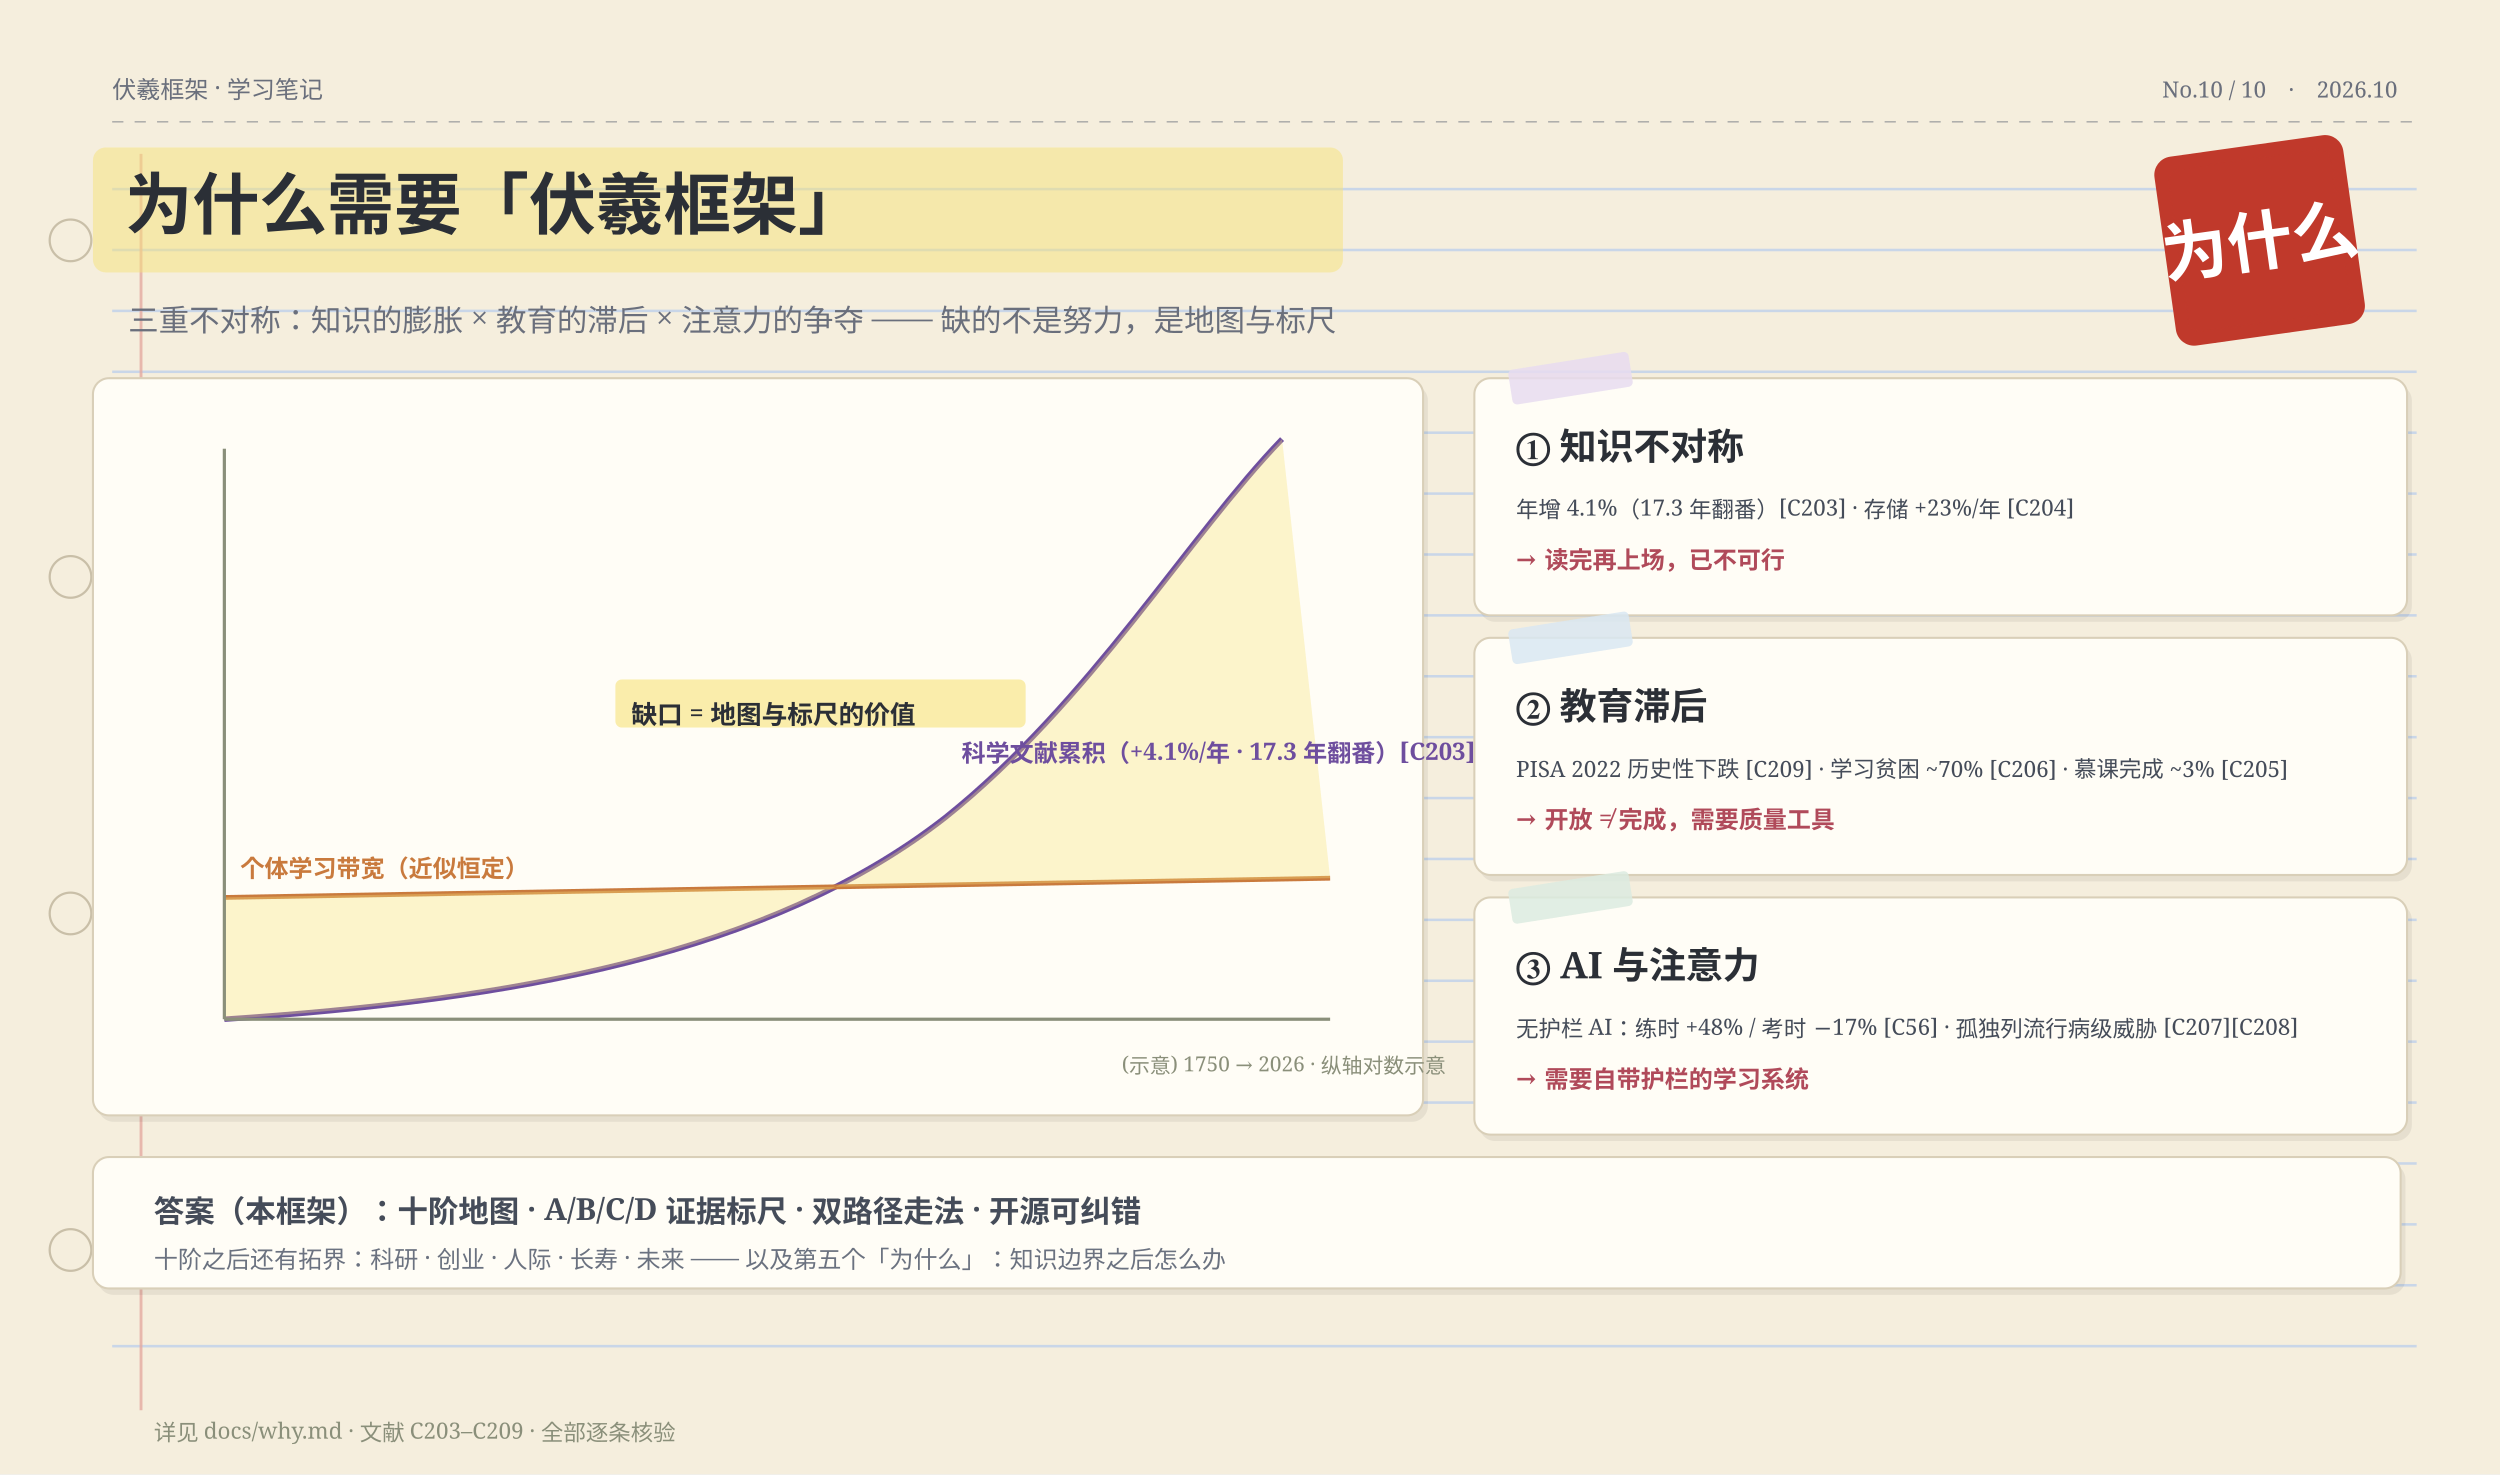
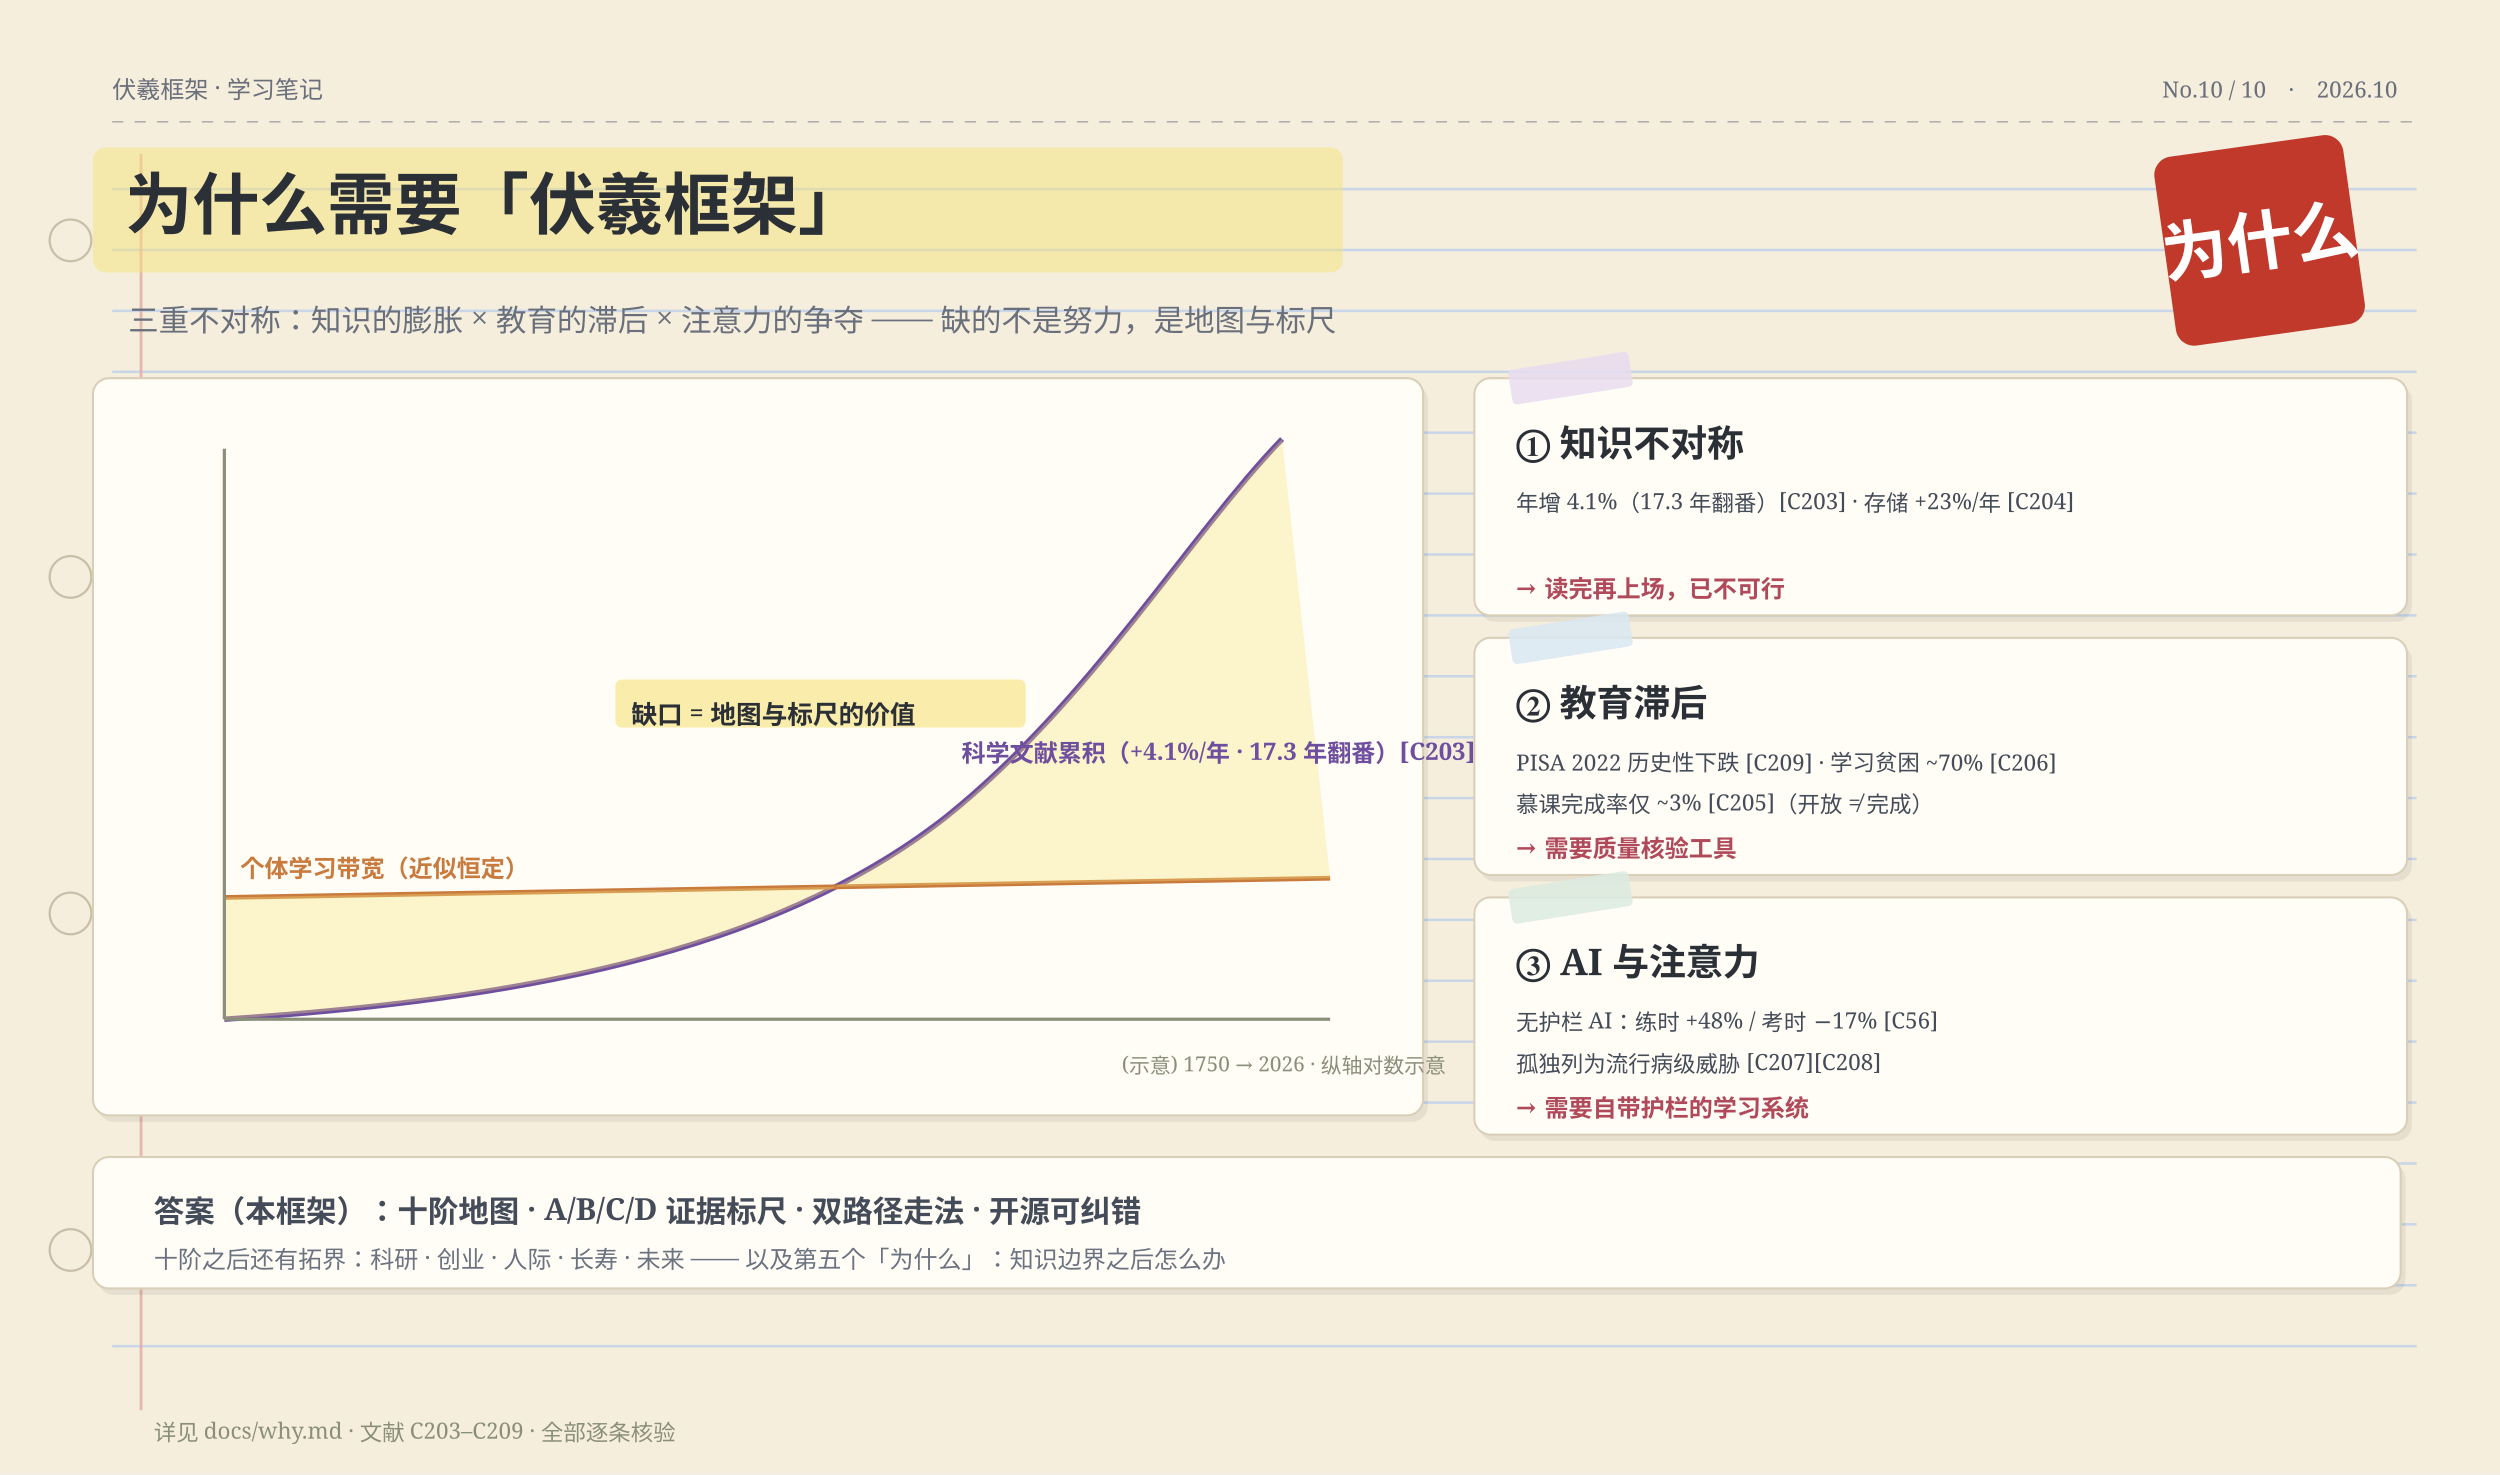
<svg xmlns="http://www.w3.org/2000/svg" width="1560" height="920" viewBox="0 0 1560 920">
  <rect x="0" y="0" width="1560" height="920" rx="0" fill="#F5EEDD" />
  <line x1="70" y1="118" x2="1508" y2="118" stroke="#C9D6E8" stroke-width="1.6" opacity="1" />
  <line x1="70" y1="156" x2="1508" y2="156" stroke="#C9D6E8" stroke-width="1.6" opacity="1" />
  <line x1="70" y1="194" x2="1508" y2="194" stroke="#C9D6E8" stroke-width="1.6" opacity="1" />
  <line x1="70" y1="232" x2="1508" y2="232" stroke="#C9D6E8" stroke-width="1.6" opacity="1" />
  <line x1="70" y1="270" x2="1508" y2="270" stroke="#C9D6E8" stroke-width="1.6" opacity="1" />
  <line x1="70" y1="308" x2="1508" y2="308" stroke="#C9D6E8" stroke-width="1.6" opacity="1" />
  <line x1="70" y1="346" x2="1508" y2="346" stroke="#C9D6E8" stroke-width="1.6" opacity="1" />
  <line x1="70" y1="384" x2="1508" y2="384" stroke="#C9D6E8" stroke-width="1.6" opacity="1" />
  <line x1="70" y1="422" x2="1508" y2="422" stroke="#C9D6E8" stroke-width="1.6" opacity="1" />
  <line x1="70" y1="460" x2="1508" y2="460" stroke="#C9D6E8" stroke-width="1.6" opacity="1" />
  <line x1="70" y1="498" x2="1508" y2="498" stroke="#C9D6E8" stroke-width="1.6" opacity="1" />
  <line x1="70" y1="536" x2="1508" y2="536" stroke="#C9D6E8" stroke-width="1.6" opacity="1" />
  <line x1="70" y1="574" x2="1508" y2="574" stroke="#C9D6E8" stroke-width="1.6" opacity="1" />
  <line x1="70" y1="612" x2="1508" y2="612" stroke="#C9D6E8" stroke-width="1.6" opacity="1" />
  <line x1="70" y1="650" x2="1508" y2="650" stroke="#C9D6E8" stroke-width="1.6" opacity="1" />
  <line x1="70" y1="688" x2="1508" y2="688" stroke="#C9D6E8" stroke-width="1.6" opacity="1" />
  <line x1="70" y1="726" x2="1508" y2="726" stroke="#C9D6E8" stroke-width="1.6" opacity="1" />
  <line x1="70" y1="764" x2="1508" y2="764" stroke="#C9D6E8" stroke-width="1.6" opacity="1" />
  <line x1="70" y1="802" x2="1508" y2="802" stroke="#C9D6E8" stroke-width="1.6" opacity="1" />
  <line x1="70" y1="840" x2="1508" y2="840" stroke="#C9D6E8" stroke-width="1.6" opacity="1" />
  <line x1="88" y1="96" x2="88" y2="880" stroke="#E4A9A0" stroke-width="1.8" opacity="0.8" />
  <circle cx="44" cy="150" r="13" fill="#F5EEDD" stroke="#C9BFA8" stroke-width="1.4" />
  <circle cx="44" cy="360" r="13" fill="#F5EEDD" stroke="#C9BFA8" stroke-width="1.4" />
  <circle cx="44" cy="570" r="13" fill="#F5EEDD" stroke="#C9BFA8" stroke-width="1.4" />
  <circle cx="44" cy="780" r="13" fill="#F5EEDD" stroke="#C9BFA8" stroke-width="1.4" />
  <text x="70" y="56" font-size="15" fill="#6A6F7C" font-weight="400" text-anchor="start" font-family="'Segoe Print','Bradley Hand','Comic Sans MS','KaiTi','STKaiti','Kaiti SC','Noto Serif SC',serif" dominant-baseline="middle">伏羲框架 · 学习笔记</text>
  <text x="1496" y="56" font-size="14" fill="#6A6F7C" font-weight="400" text-anchor="end" font-family="'Segoe Print','Bradley Hand','Comic Sans MS','KaiTi','STKaiti','Kaiti SC','Noto Serif SC',serif" dominant-baseline="middle">No.10 / 10　·　2026.10</text>
  <line x1="70" y1="76" x2="1508" y2="76" stroke="#6A6F7C" stroke-width="1" stroke-dasharray="7 7" opacity="0.5" />
  <rect x="58" y="92" width="780" height="78" rx="8" fill="#F6E27A" opacity="0.5" />
  <text x="78" y="128" font-size="42" fill="#2B2F36" font-weight="700" text-anchor="start" font-family="'Segoe Print','Bradley Hand','Comic Sans MS','KaiTi','STKaiti','Kaiti SC','Noto Serif SC',serif" dominant-baseline="middle">为什么需要「伏羲框架」</text>
  <text x="80" y="200" font-size="19" fill="#6A6F7C" font-weight="400" text-anchor="start" font-family="'Segoe Print','Bradley Hand','Comic Sans MS','KaiTi','STKaiti','Kaiti SC','Noto Serif SC',serif" dominant-baseline="middle">三重不对称：知识的膨胀 × 教育的滞后 × 注意力的争夺 —— 缺的不是努力，是地图与标尺</text>
  <g transform="rotate(-8 1410 150)">
    <rect x="1352" y="92" width="116" height="116" rx="10" fill="#C0392B" />
    <rect x="1352" y="92" width="116" height="116" rx="10" fill="none" stroke="#C0392B" stroke-width="3" />
    <rect x="1359" y="99" width="102" height="102" rx="7" fill="none" stroke="#C0392B" stroke-width="1" opacity="0.7" />
    <text x="1410" y="151" font-size="41" fill="#FFFFFF" font-weight="800" text-anchor="middle" font-family="'Segoe Print','Bradley Hand','Comic Sans MS','KaiTi','STKaiti','Kaiti SC','Noto Serif SC',serif" dominant-baseline="middle">为什么</text>
  </g>
  <rect x="61" y="240" width="830" height="460" rx="10" fill="#00000010" />
  <rect x="58" y="236" width="830" height="460" rx="10" fill="#FFFDF6" stroke="#D9CFB8" stroke-width="1.3" />
  <path d="M140 636 C320 624 480 596 590 510 C680 438 742 334 800 274" fill="none" stroke="#6E4E9E" stroke-width="3.4" />
  <path d="M140 560 L830 548" fill="none" stroke="#C97A3D" stroke-width="3" />
  <path d="M140 560 L830 548 L800 274 C742 334 680 438 590 510 C480 596 320 624 140 636 Z" fill="#F6E27A" opacity="0.35" />
  <path d="M140 636 L140 280 M140 636 L830 636" fill="none" stroke="#8A8F7A" stroke-width="2" />
  <text x="600" y="470" font-size="15" fill="#6E4E9E" font-weight="600" text-anchor="start" font-family="'Segoe Print','Bradley Hand','Comic Sans MS','KaiTi','STKaiti','Kaiti SC','Noto Serif SC',serif" dominant-baseline="middle">科学文献累积（+4.1%/年 · 17.3 年翻番）[C203]</text>
  <text x="150" y="542" font-size="15" fill="#C97A3D" font-weight="600" text-anchor="start" font-family="'Segoe Print','Bradley Hand','Comic Sans MS','KaiTi','STKaiti','Kaiti SC','Noto Serif SC',serif" dominant-baseline="middle">个体学习带宽（近似恒定）</text>
  <rect x="384" y="424" width="256" height="30" rx="4" fill="#F6E27A" opacity="0.6" />
  <text x="394" y="446" font-size="16" fill="#2B2F36" font-weight="700" text-anchor="start" font-family="'Segoe Print','Bradley Hand','Comic Sans MS','KaiTi','STKaiti','Kaiti SC','Noto Serif SC',serif" dominant-baseline="middle">缺口 = 地图与标尺的价值</text>
  <text x="700" y="664" font-size="13" fill="#8A8F7A" font-weight="400" text-anchor="start" font-family="'Segoe Print','Bradley Hand','Comic Sans MS','KaiTi','STKaiti','Kaiti SC','Noto Serif SC',serif" dominant-baseline="middle">(示意) 1750 → 2026 · 纵轴对数示意</text>
  <rect x="923" y="240" width="582" height="148" rx="10" fill="#00000010" />
  <rect x="920" y="236" width="582" height="148" rx="10" fill="#FFFDF6" stroke="#D9CFB8" stroke-width="1.3" />
  <rect x="-38.0" y="-11.0" width="76" height="22" fill="#E7DCF0" opacity="0.85" rx="3" transform="translate(980 236) rotate(-9)" />
-   <text x="946" y="280" font-size="23" fill="#2B2F36" font-weight="700" text-anchor="start" font-family="'Segoe Print','Bradley Hand','Comic Sans MS','KaiTi','STKaiti','Kaiti SC','Noto Serif SC',serif" dominant-baseline="middle">① 知识不对称</text>
-   <text x="946" y="318" font-size="14" fill="#454C59" font-weight="400" text-anchor="start" font-family="'Segoe Print','Bradley Hand','Comic Sans MS','KaiTi','STKaiti','Kaiti SC','Noto Serif SC',serif" dominant-baseline="middle">年增 4.1%（17.3 年翻番）[C203] · 存储 +23%/年 [C204]</text>
-   <text x="946" y="350" font-size="15" fill="#B04A5A" font-weight="600" text-anchor="start" font-family="'Segoe Print','Bradley Hand','Comic Sans MS','KaiTi','STKaiti','Kaiti SC','Noto Serif SC',serif" dominant-baseline="middle">→ 读完再上场，已不可行</text>
+   <text x="946" y="278" font-size="23" fill="#2B2F36" font-weight="700" text-anchor="start" font-family="'Segoe Print','Bradley Hand','Comic Sans MS','KaiTi','STKaiti','Kaiti SC','Noto Serif SC',serif" dominant-baseline="middle">① 知识不对称</text>
+   <text x="946" y="314" font-size="14" fill="#454C59" font-weight="400" text-anchor="start" font-family="'Segoe Print','Bradley Hand','Comic Sans MS','KaiTi','STKaiti','Kaiti SC','Noto Serif SC',serif" dominant-baseline="middle">年增 4.1%（17.3 年翻番）[C203] · 存储 +23%/年 [C204]</text>
+   <text x="946" y="368" font-size="15" fill="#B04A5A" font-weight="600" text-anchor="start" font-family="'Segoe Print','Bradley Hand','Comic Sans MS','KaiTi','STKaiti','Kaiti SC','Noto Serif SC',serif" dominant-baseline="middle">→ 读完再上场，已不可行</text>
  <rect x="923" y="402" width="582" height="148" rx="10" fill="#00000010" />
  <rect x="920" y="398" width="582" height="148" rx="10" fill="#FFFDF6" stroke="#D9CFB8" stroke-width="1.3" />
  <rect x="-38.0" y="-11.0" width="76" height="22" fill="#D9E7F2" opacity="0.85" rx="3" transform="translate(980 398) rotate(-9)" />
-   <text x="946" y="442" font-size="23" fill="#2B2F36" font-weight="700" text-anchor="start" font-family="'Segoe Print','Bradley Hand','Comic Sans MS','KaiTi','STKaiti','Kaiti SC','Noto Serif SC',serif" dominant-baseline="middle">② 教育滞后</text>
-   <text x="946" y="480" font-size="14" fill="#454C59" font-weight="400" text-anchor="start" font-family="'Segoe Print','Bradley Hand','Comic Sans MS','KaiTi','STKaiti','Kaiti SC','Noto Serif SC',serif" dominant-baseline="middle">PISA 2022 历史性下跌 [C209] · 学习贫困 ~70% [C206] · 慕课完成 ~3% [C205]</text>
-   <text x="946" y="512" font-size="15" fill="#B04A5A" font-weight="600" text-anchor="start" font-family="'Segoe Print','Bradley Hand','Comic Sans MS','KaiTi','STKaiti','Kaiti SC','Noto Serif SC',serif" dominant-baseline="middle">→ 开放 ≠ 完成，需要质量工具</text>
+   <text x="946" y="440" font-size="23" fill="#2B2F36" font-weight="700" text-anchor="start" font-family="'Segoe Print','Bradley Hand','Comic Sans MS','KaiTi','STKaiti','Kaiti SC','Noto Serif SC',serif" dominant-baseline="middle">② 教育滞后</text>
+   <text x="946" y="476" font-size="14" fill="#454C59" font-weight="400" text-anchor="start" font-family="'Segoe Print','Bradley Hand','Comic Sans MS','KaiTi','STKaiti','Kaiti SC','Noto Serif SC',serif" dominant-baseline="middle">PISA 2022 历史性下跌 [C209] · 学习贫困 ~70% [C206]</text>
+   <text x="946" y="502" font-size="14" fill="#454C59" font-weight="400" text-anchor="start" font-family="'Segoe Print','Bradley Hand','Comic Sans MS','KaiTi','STKaiti','Kaiti SC','Noto Serif SC',serif" dominant-baseline="middle">慕课完成率仅 ~3% [C205]（开放 ≠ 完成）</text>
+   <text x="946" y="530" font-size="15" fill="#B04A5A" font-weight="600" text-anchor="start" font-family="'Segoe Print','Bradley Hand','Comic Sans MS','KaiTi','STKaiti','Kaiti SC','Noto Serif SC',serif" dominant-baseline="middle">→ 需要质量核验工具</text>
  <rect x="923" y="564" width="582" height="148" rx="10" fill="#00000010" />
  <rect x="920" y="560" width="582" height="148" rx="10" fill="#FFFDF6" stroke="#D9CFB8" stroke-width="1.3" />
  <rect x="-38.0" y="-11.0" width="76" height="22" fill="#DCEBE0" opacity="0.85" rx="3" transform="translate(980 560) rotate(-9)" />
-   <text x="946" y="604" font-size="23" fill="#2B2F36" font-weight="700" text-anchor="start" font-family="'Segoe Print','Bradley Hand','Comic Sans MS','KaiTi','STKaiti','Kaiti SC','Noto Serif SC',serif" dominant-baseline="middle">③ AI 与注意力</text>
-   <text x="946" y="642" font-size="14" fill="#454C59" font-weight="400" text-anchor="start" font-family="'Segoe Print','Bradley Hand','Comic Sans MS','KaiTi','STKaiti','Kaiti SC','Noto Serif SC',serif" dominant-baseline="middle">无护栏 AI：练时 +48% / 考时 −17% [C56] · 孤独列流行病级威胁 [C207][C208]</text>
-   <text x="946" y="674" font-size="15" fill="#B04A5A" font-weight="600" text-anchor="start" font-family="'Segoe Print','Bradley Hand','Comic Sans MS','KaiTi','STKaiti','Kaiti SC','Noto Serif SC',serif" dominant-baseline="middle">→ 需要自带护栏的学习系统</text>
+   <text x="946" y="602" font-size="23" fill="#2B2F36" font-weight="700" text-anchor="start" font-family="'Segoe Print','Bradley Hand','Comic Sans MS','KaiTi','STKaiti','Kaiti SC','Noto Serif SC',serif" dominant-baseline="middle">③ AI 与注意力</text>
+   <text x="946" y="638" font-size="14" fill="#454C59" font-weight="400" text-anchor="start" font-family="'Segoe Print','Bradley Hand','Comic Sans MS','KaiTi','STKaiti','Kaiti SC','Noto Serif SC',serif" dominant-baseline="middle">无护栏 AI：练时 +48% / 考时 −17% [C56]</text>
+   <text x="946" y="664" font-size="14" fill="#454C59" font-weight="400" text-anchor="start" font-family="'Segoe Print','Bradley Hand','Comic Sans MS','KaiTi','STKaiti','Kaiti SC','Noto Serif SC',serif" dominant-baseline="middle">孤独列为流行病级威胁 [C207][C208]</text>
+   <text x="946" y="692" font-size="15" fill="#B04A5A" font-weight="600" text-anchor="start" font-family="'Segoe Print','Bradley Hand','Comic Sans MS','KaiTi','STKaiti','Kaiti SC','Noto Serif SC',serif" dominant-baseline="middle">→ 需要自带护栏的学习系统</text>
  <rect x="61" y="726" width="1440" height="82" rx="10" fill="#00000010" />
  <rect x="58" y="722" width="1440" height="82" rx="10" fill="#FFFDF6" stroke="#D9CFB8" stroke-width="1.3" />
  <text x="96" y="756" font-size="19" fill="#454C59" font-weight="600" text-anchor="start" font-family="'Segoe Print','Bradley Hand','Comic Sans MS','KaiTi','STKaiti','Kaiti SC','Noto Serif SC',serif" dominant-baseline="middle">答案（本框架）：十阶地图 · A/B/C/D 证据标尺 · 双路径走法 · 开源可纠错</text>
  <text x="96" y="786" font-size="15" fill="#6B7280" font-weight="400" text-anchor="start" font-family="'Segoe Print','Bradley Hand','Comic Sans MS','KaiTi','STKaiti','Kaiti SC','Noto Serif SC',serif" dominant-baseline="middle">十阶之后还有拓界：科研 · 创业 · 人际 · 长寿 · 未来 —— 以及第五个「为什么」：知识边界之后怎么办</text>
  <text x="96" y="894" font-size="14" fill="#8A8F7A" font-weight="400" text-anchor="start" font-family="'Segoe Print','Bradley Hand','Comic Sans MS','KaiTi','STKaiti','Kaiti SC','Noto Serif SC',serif" dominant-baseline="middle">详见 docs/why.md · 文献 C203–C209 · 全部逐条核验</text>
</svg>
